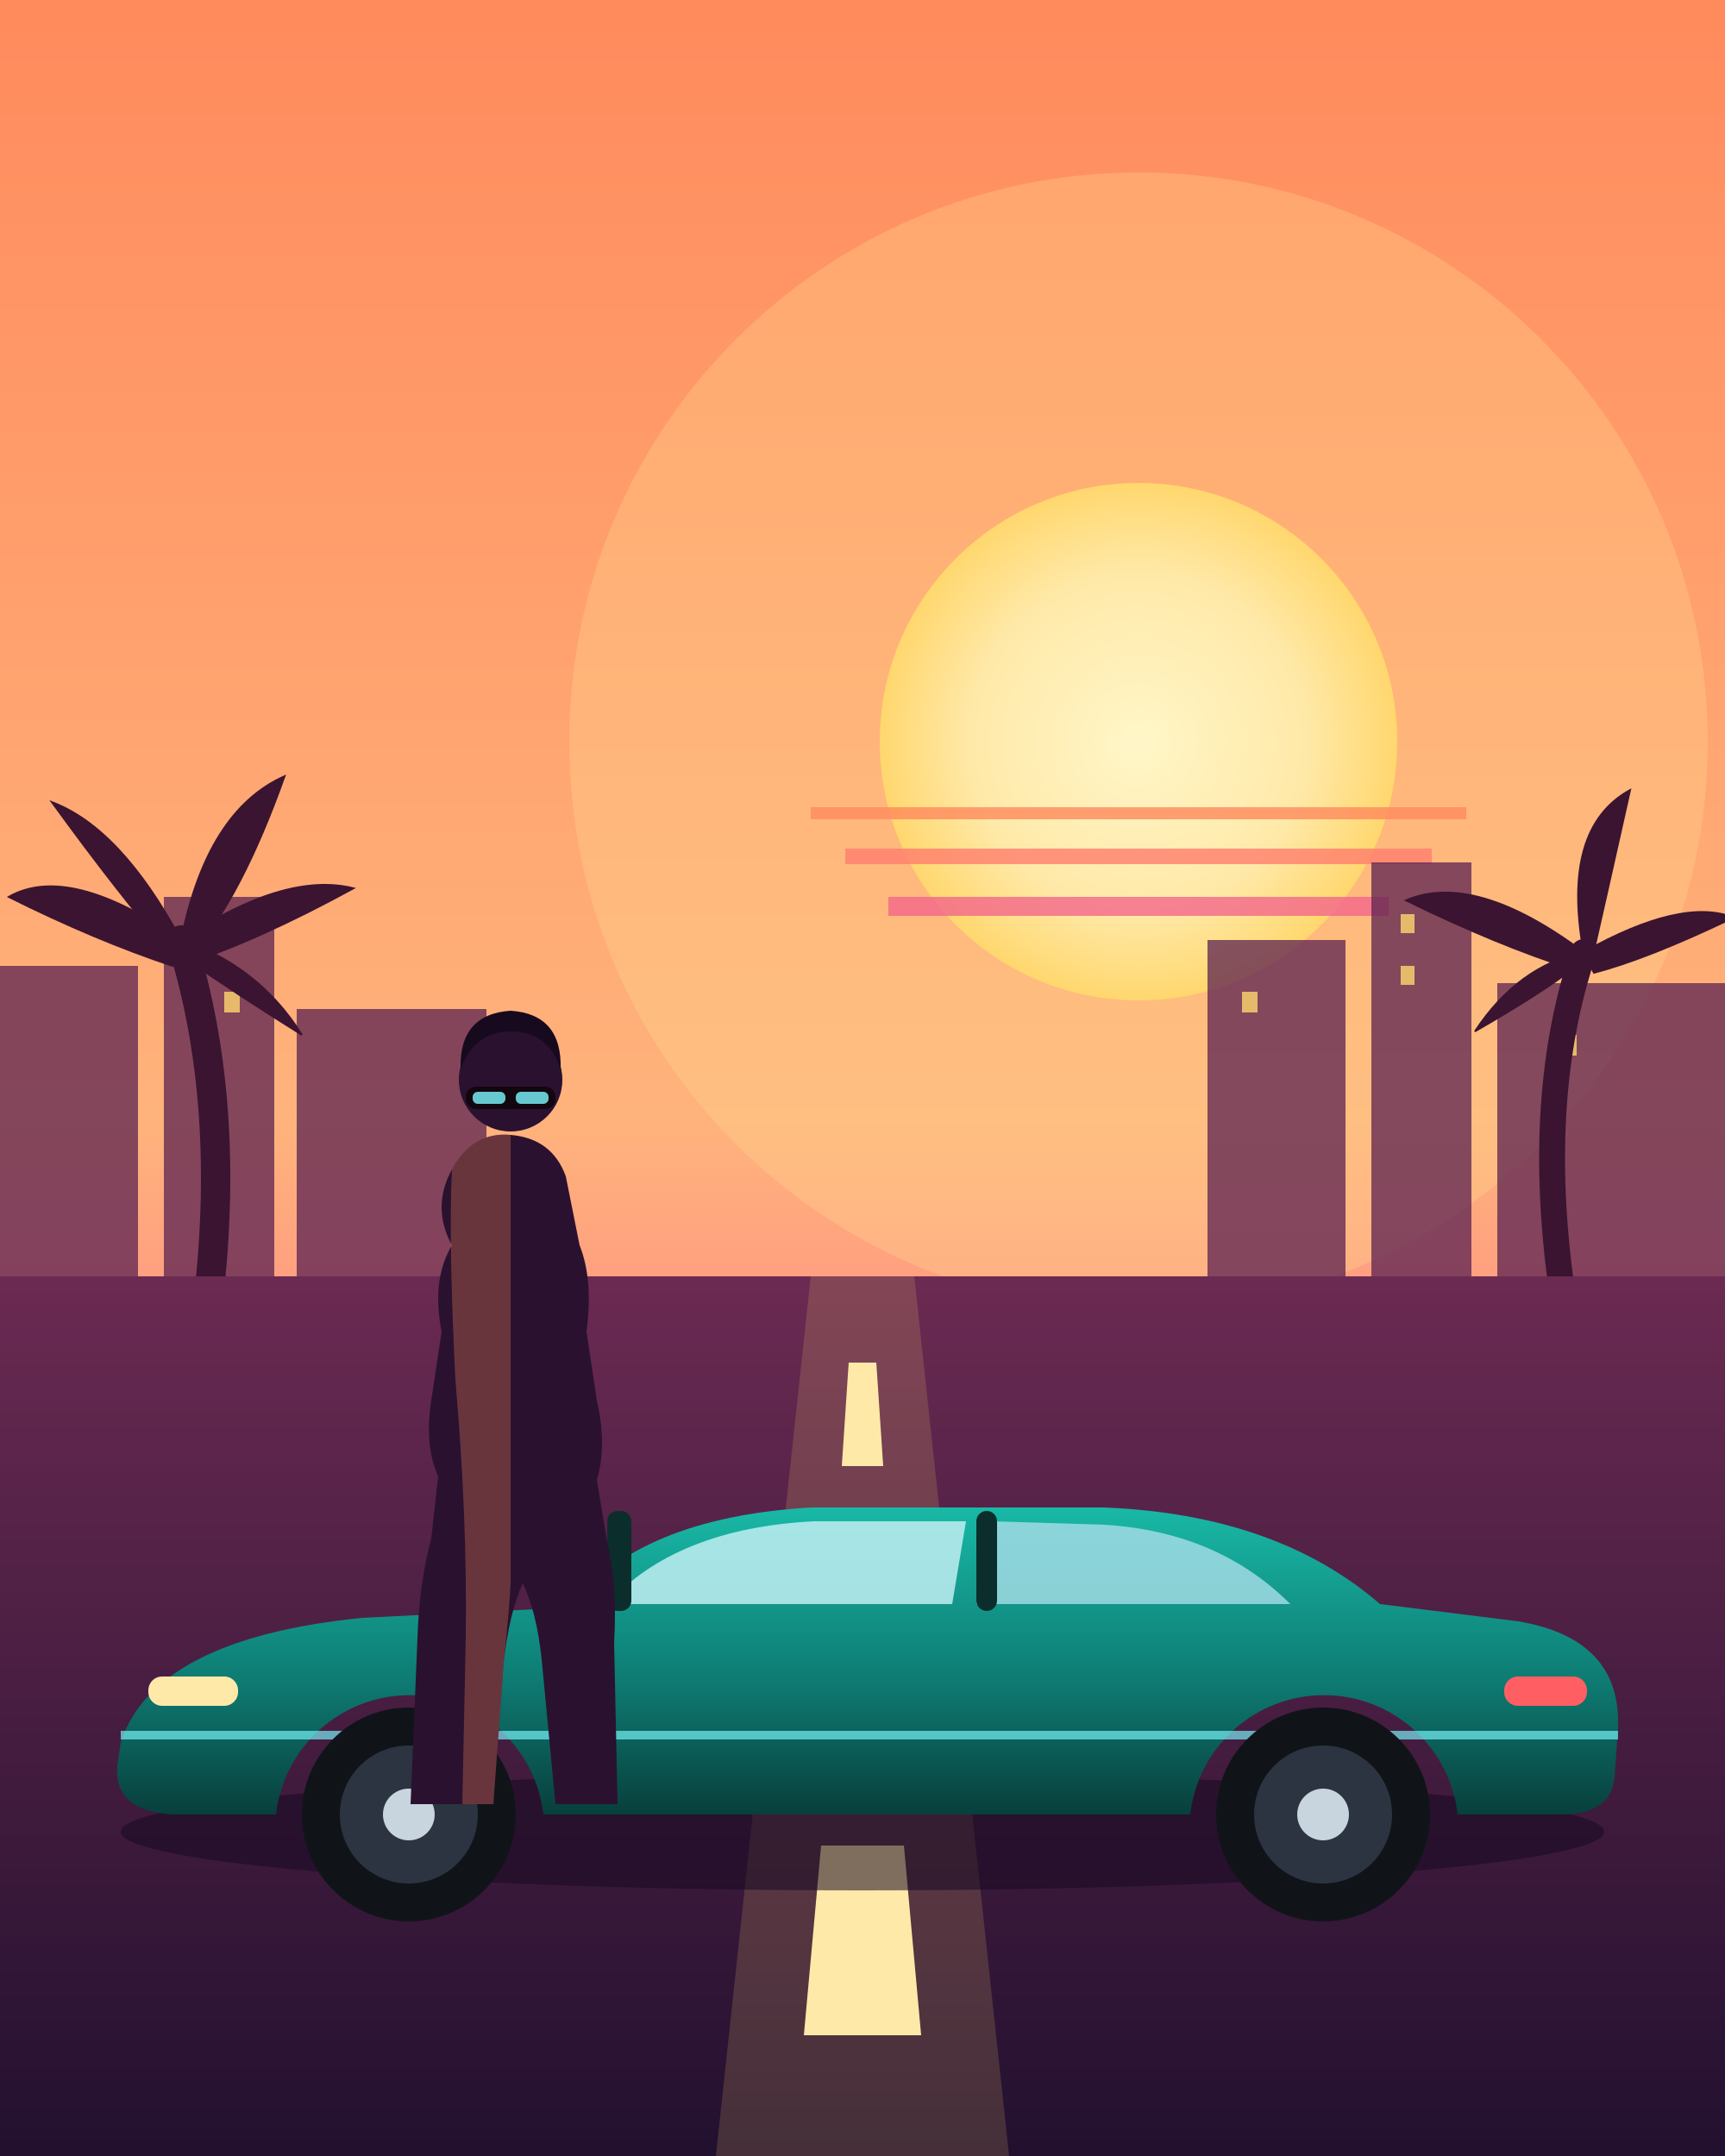
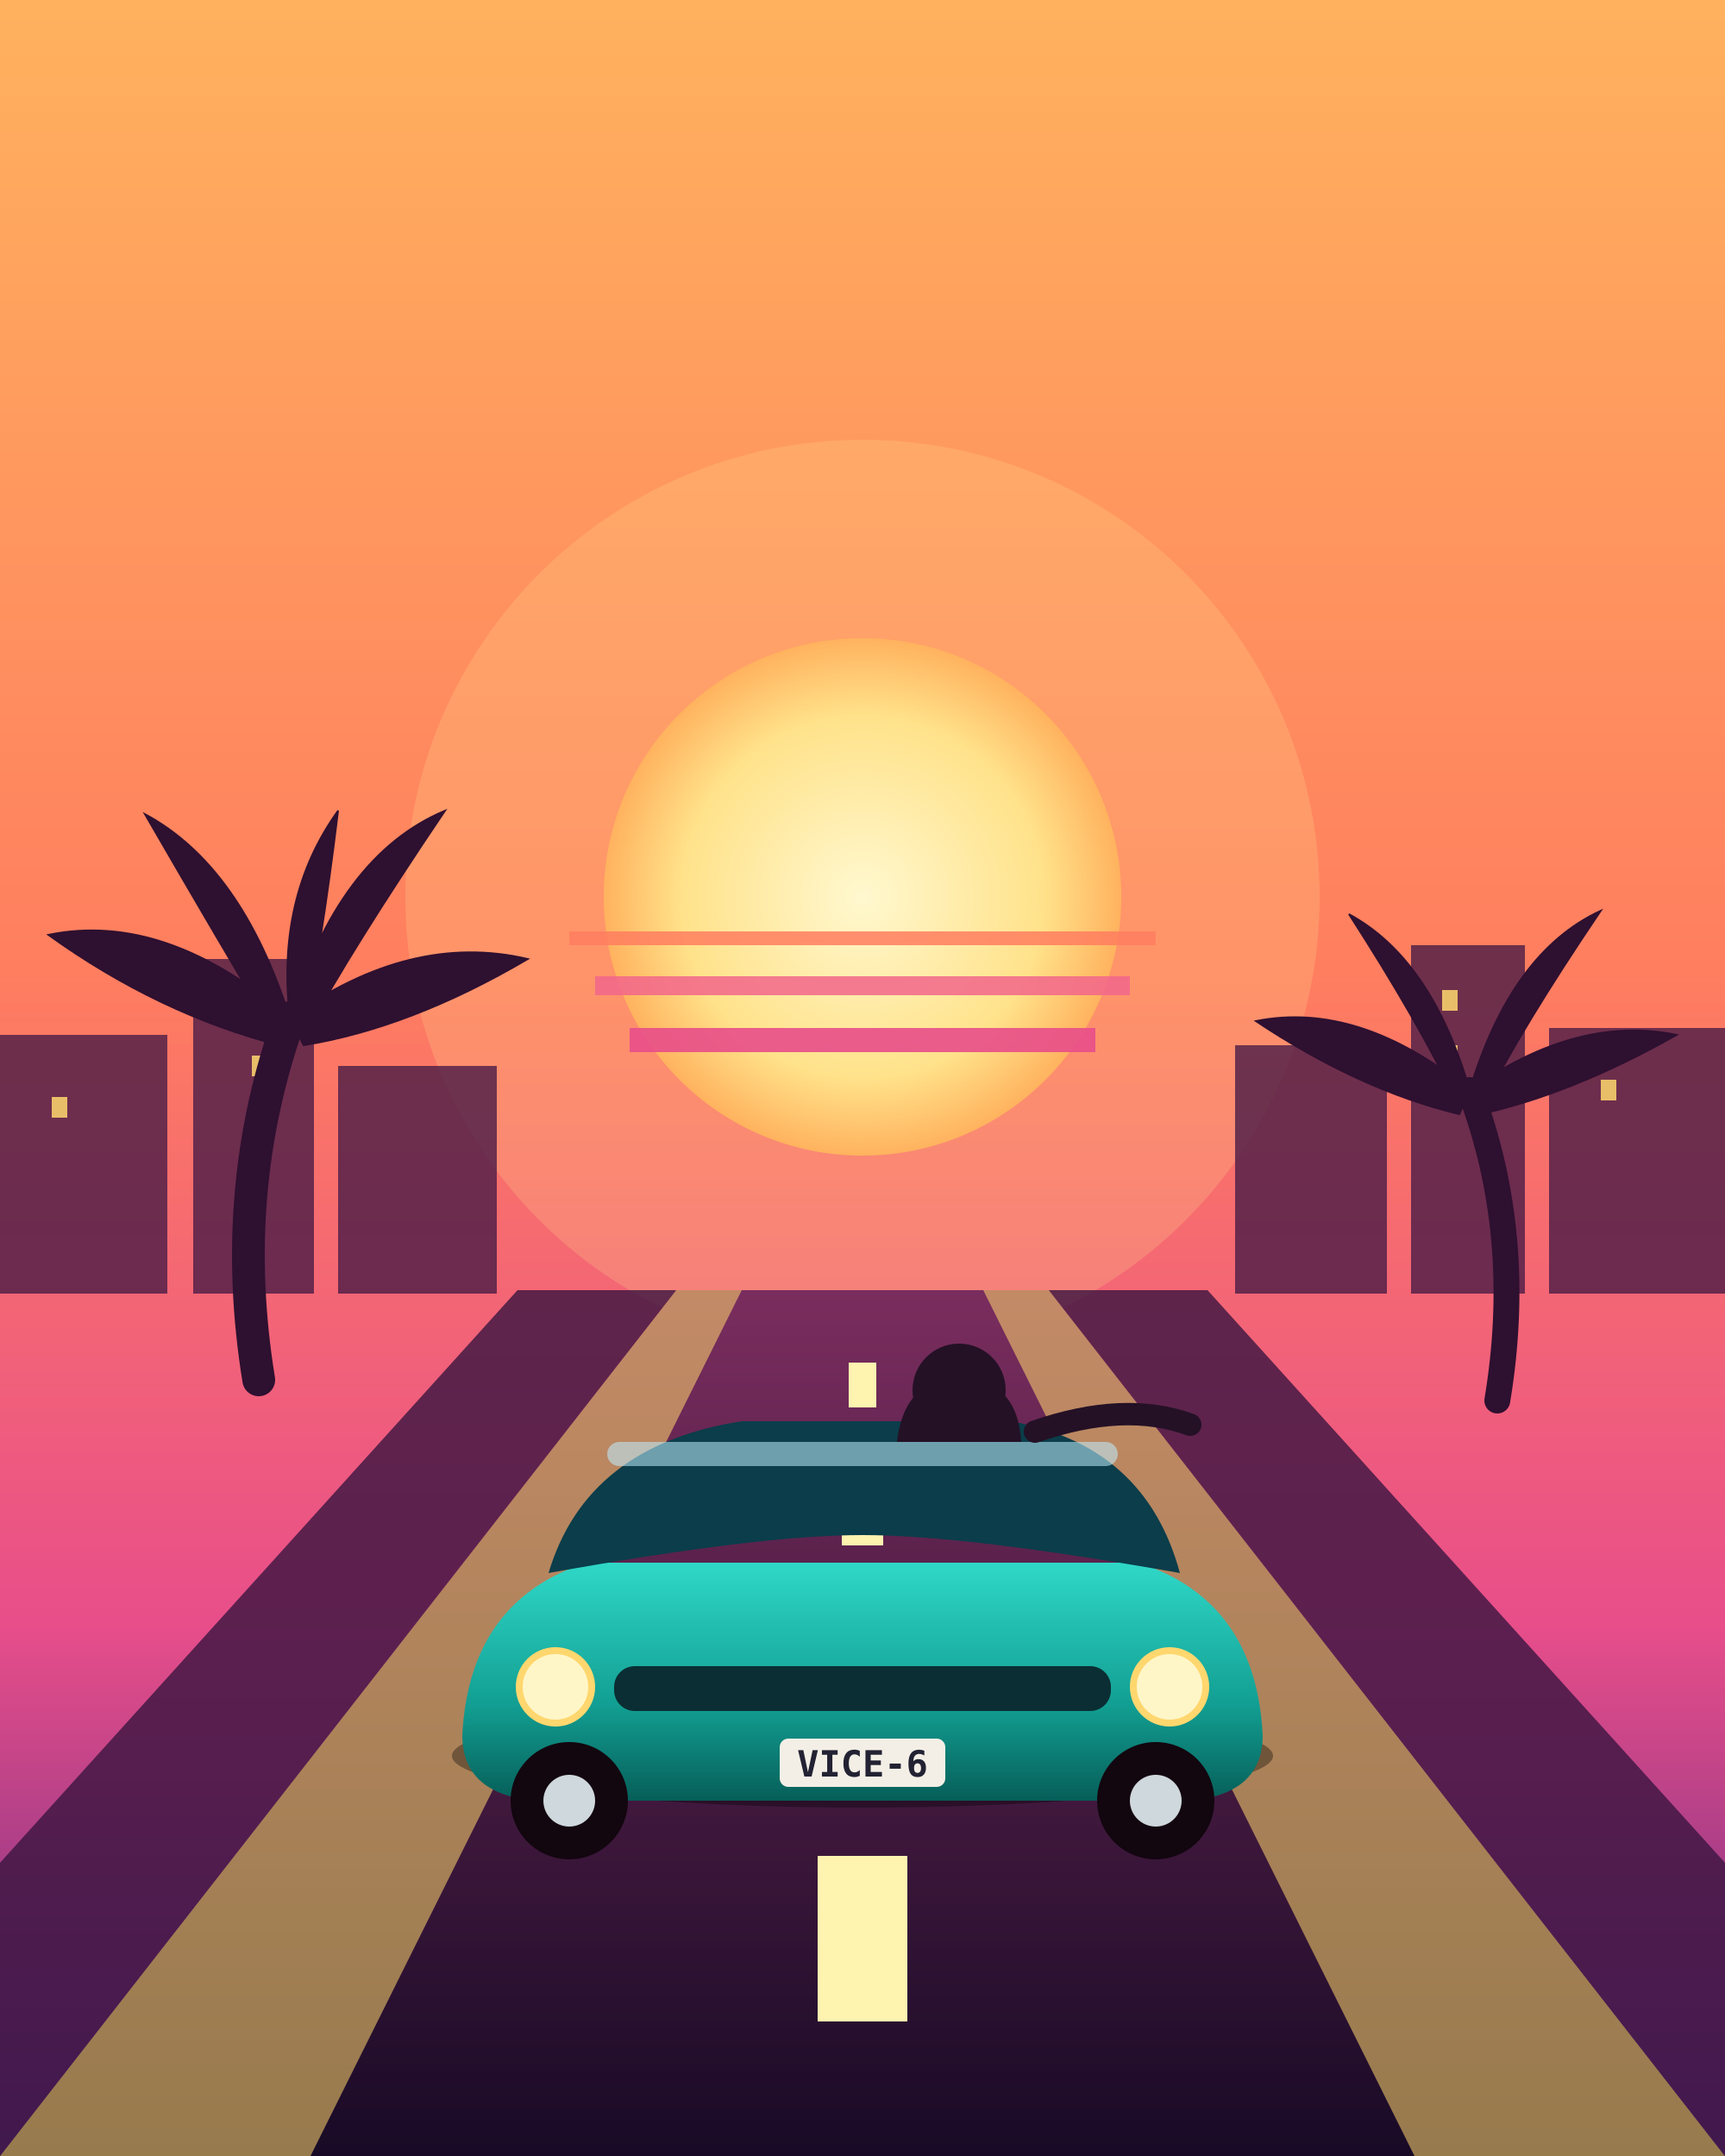
<svg xmlns="http://www.w3.org/2000/svg" viewBox="0 0 1000 1250" width="1000" height="1250">
  <defs>
-     <linearGradient id="sky" x1="0" y1="0" x2="0" y2="1">
-       <stop offset="0" stop-color="#ff8a5c" />
-       <stop offset=".52" stop-color="#ffb37c" />
-       <stop offset=".78" stop-color="#ff6e8a" />
-       <stop offset="1" stop-color="#83308e" />
+     <linearGradient id="dusksky" x1="0" y1="0" x2="0" y2="1">
+       <stop offset="0" stop-color="#ffb25e" />
+       <stop offset=".45" stop-color="#ff7e5f" />
+       <stop offset=".75" stop-color="#e84e8a" />
+       <stop offset="1" stop-color="#5e2a84" />
    </linearGradient>
-     <linearGradient id="road" x1="0" y1="0" x2="0" y2="1">
-       <stop offset="0" stop-color="#6b2a52" />
-       <stop offset="1" stop-color="#22102f" />
+     <linearGradient id="asphalt" x1="0" y1="0" x2="0" y2="1">
+       <stop offset="0" stop-color="#7a2d5e" />
+       <stop offset="1" stop-color="#180a26" />
    </linearGradient>
-     <radialGradient id="sun" cx=".5" cy=".5" r=".5">
-       <stop offset="0" stop-color="#fff6c8" />
-       <stop offset=".65" stop-color="#ffe9a8" />
-       <stop offset="1" stop-color="#ffd76e" />
+     <linearGradient id="convertible" x1="0" y1="0" x2="0" y2="1">
+       <stop offset="0" stop-color="#2fd8c8" />
+       <stop offset=".6" stop-color="#129e92" />
+       <stop offset="1" stop-color="#065e58" />
+     </linearGradient>
+     <radialGradient id="sunglow" cx=".5" cy=".5" r=".5">
+       <stop offset="0" stop-color="#fff8cf" />
+       <stop offset=".7" stop-color="#ffe28a" />
+       <stop offset="1" stop-color="#ffb25e" />
    </radialGradient>
-     <linearGradient id="carbody" x1="0" y1="0" x2="0" y2="1">
-       <stop offset="0" stop-color="#19b8a6" />
-       <stop offset=".55" stop-color="#0e7d74" />
-       <stop offset="1" stop-color="#083f3c" />
-     </linearGradient>
  </defs>
-   <rect width="1000" height="1250" fill="url(#sky)" />
-   <circle cx="660" cy="430" r="330" fill="#ffdf8e" opacity=".28" />
-   <circle cx="660" cy="430" r="150" fill="url(#sun)" />
-   <rect x="470" y="468" width="380" height="7" fill="#ff8a5c" opacity=".8" />
-   <rect x="490" y="492" width="340" height="9" fill="#ff7e6e" opacity=".8" />
-   <rect x="515" y="520" width="290" height="11" fill="#f2668b" opacity=".8" />
-   <g fill="#5b2150" opacity=".75">
-     <rect x="-10" y="560" width="90" height="180" />
-     <rect x="95" y="520" width="64" height="220" />
-     <rect x="172" y="585" width="110" height="155" />
-     <rect x="700" y="545" width="80" height="195" />
-     <rect x="795" y="500" width="58" height="240" />
-     <rect x="868" y="570" width="140" height="170" />
+   <rect width="1000" height="1250" fill="url(#dusksky)" />
+   <circle cx="500" cy="520" r="265" fill="#ffdf8e" opacity=".22" />
+   <circle cx="500" cy="520" r="150" fill="url(#sunglow)" />
+   <rect x="330" y="540" width="340" height="8" fill="#ff7e5f" opacity=".85" />
+   <rect x="345" y="566" width="310" height="11" fill="#f2668b" opacity=".85" />
+   <rect x="365" y="596" width="270" height="14" fill="#e84e8a" opacity=".9" />
+   <g fill="#4a1c46" opacity=".8">
+     <rect x="-8" y="600" width="105" height="150" />
+     <rect x="112" y="556" width="70" height="194" />
+     <rect x="196" y="618" width="92" height="132" />
+     <rect x="716" y="606" width="88" height="144" />
+     <rect x="818" y="548" width="66" height="202" />
+     <rect x="898" y="596" width="112" height="154" />
  </g>
-   <g fill="#ffd76e" opacity=".8">
-     <rect x="112" y="545" width="9" height="12" />
-     <rect x="130" y="575" width="9" height="12" />
-     <rect x="812" y="530" width="8" height="11" />
-     <rect x="812" y="560" width="8" height="11" />
-     <rect x="720" y="575" width="9" height="12" />
-     <rect x="905" y="600" width="9" height="12" />
+   <g fill="#ffd76e" opacity=".85">
+     <rect x="128" y="580" width="9" height="12" />
+     <rect x="146" y="612" width="9" height="12" />
+     <rect x="836" y="574" width="9" height="12" />
+     <rect x="836" y="606" width="9" height="12" />
+     <rect x="30" y="636" width="9" height="12" />
+     <rect x="928" y="626" width="9" height="12" />
  </g>
-   <g stroke="#3a1430" fill="#3a1430">
-     <path d="M120 760 Q135 640 105 545" stroke-width="17" fill="none" stroke-linecap="round" />
-     <path d="M105 545 Q40 500 5 520 Q55 545 100 560 Z" />
-     <path d="M105 545 Q70 480 30 465 Q70 520 98 552 Z" />
-     <path d="M105 545 Q120 470 165 450 Q140 520 112 552 Z" />
-     <path d="M105 545 Q165 505 205 515 Q150 545 110 558 Z" />
-     <path d="M105 545 Q150 560 175 600 Q135 575 108 556 Z" />
-     <path d="M905 745 Q890 635 918 552" stroke-width="15" fill="none" stroke-linecap="round" />
-     <path d="M918 552 Q855 505 815 522 Q868 548 912 562 Z" />
-     <path d="M918 552 Q905 480 945 458 Q930 525 922 560 Z" />
-     <path d="M918 552 Q975 520 1005 532 Q955 556 924 564 Z" />
-     <path d="M918 552 Q880 560 855 598 Q895 575 914 560 Z" />
+   <g stroke="#2e1030" fill="#2e1030">
+     <path d="M150 800 Q132 690 168 590" stroke-width="19" fill="none" stroke-linecap="round" />
+     <path d="M168 590 Q96 528 28 542 Q92 588 162 606 Z" />
+     <path d="M168 590 Q140 502 84 472 Q128 548 158 598 Z" />
+     <path d="M168 590 Q196 496 258 470 Q204 550 178 598 Z" />
+     <path d="M168 590 Q238 540 306 556 Q238 596 176 606 Z" />
+     <path d="M168 590 Q160 520 196 470 Q186 552 176 596 Z" />
  </g>
-   <path d="M0 740 L1000 740 L1000 1250 L0 1250 Z" fill="url(#road)" />
-   <path d="M470 740 L530 740 L585 1250 L415 1250 Z" fill="#ffd76e" opacity=".16" />
-   <g fill="#ffe9a8">
-     <path d="M492 790 L508 790 L512 850 L488 850 Z" />
-     <path d="M486 905 L514 905 L520 985 L480 985 Z" />
-     <path d="M476 1070 L524 1070 L534 1180 L466 1180 Z" />
+   <g stroke="#2e1030" fill="#2e1030">
+     <path d="M868 812 Q884 716 852 632" stroke-width="15" fill="none" stroke-linecap="round" />
+     <path d="M852 632 Q788 580 728 592 Q788 632 846 646 Z" />
+     <path d="M852 632 Q830 556 782 530 Q822 592 844 638 Z" />
+     <path d="M852 632 Q876 552 928 528 Q882 596 860 640 Z" />
+     <path d="M852 632 Q914 588 972 600 Q912 634 858 646 Z" />
  </g>
+   <path d="M0 1250 L392 748 L608 748 L1000 1250 Z" fill="url(#asphalt)" />
+   <path d="M0 1250 L392 748 L430 748 L180 1250 Z" fill="#ffd76e" opacity=".55" />
+   <path d="M1000 1250 L608 748 L570 748 L820 1250 Z" fill="#ffd76e" opacity=".55" />
+   <g fill="#fff3b0">
+     <rect x="492" y="790" width="16" height="26" />
+     <rect x="488" y="856" width="24" height="40" />
+     <rect x="482" y="946" width="36" height="62" />
+     <rect x="474" y="1076" width="52" height="96" />
+   </g>
+   <path d="M0 1250 L392 748 L300 748 L0 1080 Z" fill="#3a1440" opacity=".8" />
+   <path d="M1000 1250 L608 748 L700 748 L1000 1080 Z" fill="#3a1440" opacity=".8" />
  <g>
-     <ellipse cx="500" cy="1062" rx="430" ry="34" fill="#160a20" opacity=".55" />
-     <path d="M70 1010 Q90 950 210 938 L330 932 Q370 880 470 874 L640 874 Q740 878 800 930 L880 940 Q940 950 938 1002 L936 1030 Q934 1052 905 1052 L845 1052 A78 78 0 0 0 690 1052 L315 1052 A78 78 0 0 0 160 1052 L100 1052 Q66 1050 68 1024 Z" fill="url(#carbody)" />
-     <path d="M352 930 Q392 886 472 882 L560 882 L552 930 Z" fill="#bfeef2" opacity=".85" />
-     <path d="M575 882 L640 884 Q706 888 748 930 L566 930 Z" fill="#a8dfe8" opacity=".8" />
-     <rect x="352" y="876" width="14" height="58" rx="6" fill="#0b2e2c" />
-     <rect x="566" y="876" width="12" height="58" rx="6" fill="#0b2e2c" />
-     <path d="M70 1006 L938 1006" stroke="#7df9ff" stroke-width="5" opacity=".65" />
-     <circle cx="237" cy="1052" r="62" fill="#101418" />
-     <circle cx="237" cy="1052" r="40" fill="#2b3440" />
-     <circle cx="237" cy="1052" r="15" fill="#c8d4de" />
-     <circle cx="767" cy="1052" r="62" fill="#101418" />
-     <circle cx="767" cy="1052" r="40" fill="#2b3440" />
-     <circle cx="767" cy="1052" r="15" fill="#c8d4de" />
-     <rect x="86" y="972" width="52" height="17" rx="8" fill="#ffe9a8" />
-     <rect x="872" y="972" width="48" height="17" rx="8" fill="#ff5e62" />
-   </g>
-   <g>
-     <path d="M238 1046 L242 950 Q243 918 250 892 L254 856 Q246 838 250 812 L256 772 Q250 742 262 722 Q250 700 262 678 Q274 656 296 658 Q320 660 328 682 L336 722 Q344 742 340 772 L346 812 Q352 838 346 858 L352 894 Q358 920 356 952 L358 1046 L322 1046 L314 962 Q311 934 303 918 Q295 936 292 964 L286 1046 Z" fill="#2a1130" />
-     <circle cx="296" cy="626" r="30" fill="#2a1130" />
-     <path d="M267 620 Q266 588 296 586 Q326 588 325 620 Q318 598 296 598 Q275 598 267 620 Z" fill="#170a1e" />
-     <path d="M262 678 Q274 656 296 658 L296 918 Q295 936 292 964 L286 1046 L268 1046 L270 950 Q271 880 264 800 Q260 720 262 678 Z" fill="#ff8a5c" opacity=".3" />
-     <rect x="270" y="630" width="52" height="13" rx="6" fill="#12060f" />
-     <rect x="274" y="633" width="19" height="7" rx="3" fill="#7df9ff" opacity=".8" />
-     <rect x="299" y="633" width="19" height="7" rx="3" fill="#7df9ff" opacity=".8" />
+     <ellipse cx="500" cy="1018" rx="238" ry="30" fill="#000000" opacity=".35" />
+     <path d="M268 1006 Q272 928 340 906 L660 906 Q728 928 732 1006 Q732 1040 690 1044 L310 1044 Q268 1040 268 1006 Z" fill="url(#convertible)" />
+     <path d="M318 912 Q340 838 430 824 L586 824 Q664 838 684 912 Q560 890 500 890 Q440 890 318 912 Z" fill="#0b3d4a" />
+     <rect x="352" y="836" width="296" height="14" rx="7" fill="#bfefff" opacity=".55" />
+     <circle cx="556" cy="806" r="27" fill="#241126" />
+     <path d="M520 836 Q524 800 556 798 Q590 800 592 836 Z" fill="#241126" />
+     <path d="M600 830 Q652 812 690 826" stroke="#241126" stroke-width="13" fill="none" stroke-linecap="round" />
+     <rect x="356" y="966" width="288" height="26" rx="12" fill="#0a2e33" />
+     <circle cx="322" cy="978" r="21" fill="#fff6c8" />
+     <circle cx="678" cy="978" r="21" fill="#fff6c8" />
+     <circle cx="322" cy="978" r="21" fill="none" stroke="#ffd76e" stroke-width="4" />
+     <circle cx="678" cy="978" r="21" fill="none" stroke="#ffd76e" stroke-width="4" />
+     <rect x="452" y="1008" width="96" height="28" rx="5" fill="#f4efe6" />
+     <text x="500" y="1030" font-family="monospace" font-size="21" font-weight="bold" fill="#223" text-anchor="middle">VICE-6</text>
+     <circle cx="330" cy="1044" r="34" fill="#12060f" />
+     <circle cx="670" cy="1044" r="34" fill="#12060f" />
+     <circle cx="330" cy="1044" r="15" fill="#cfd8dc" />
+     <circle cx="670" cy="1044" r="15" fill="#cfd8dc" />
  </g>
</svg>
